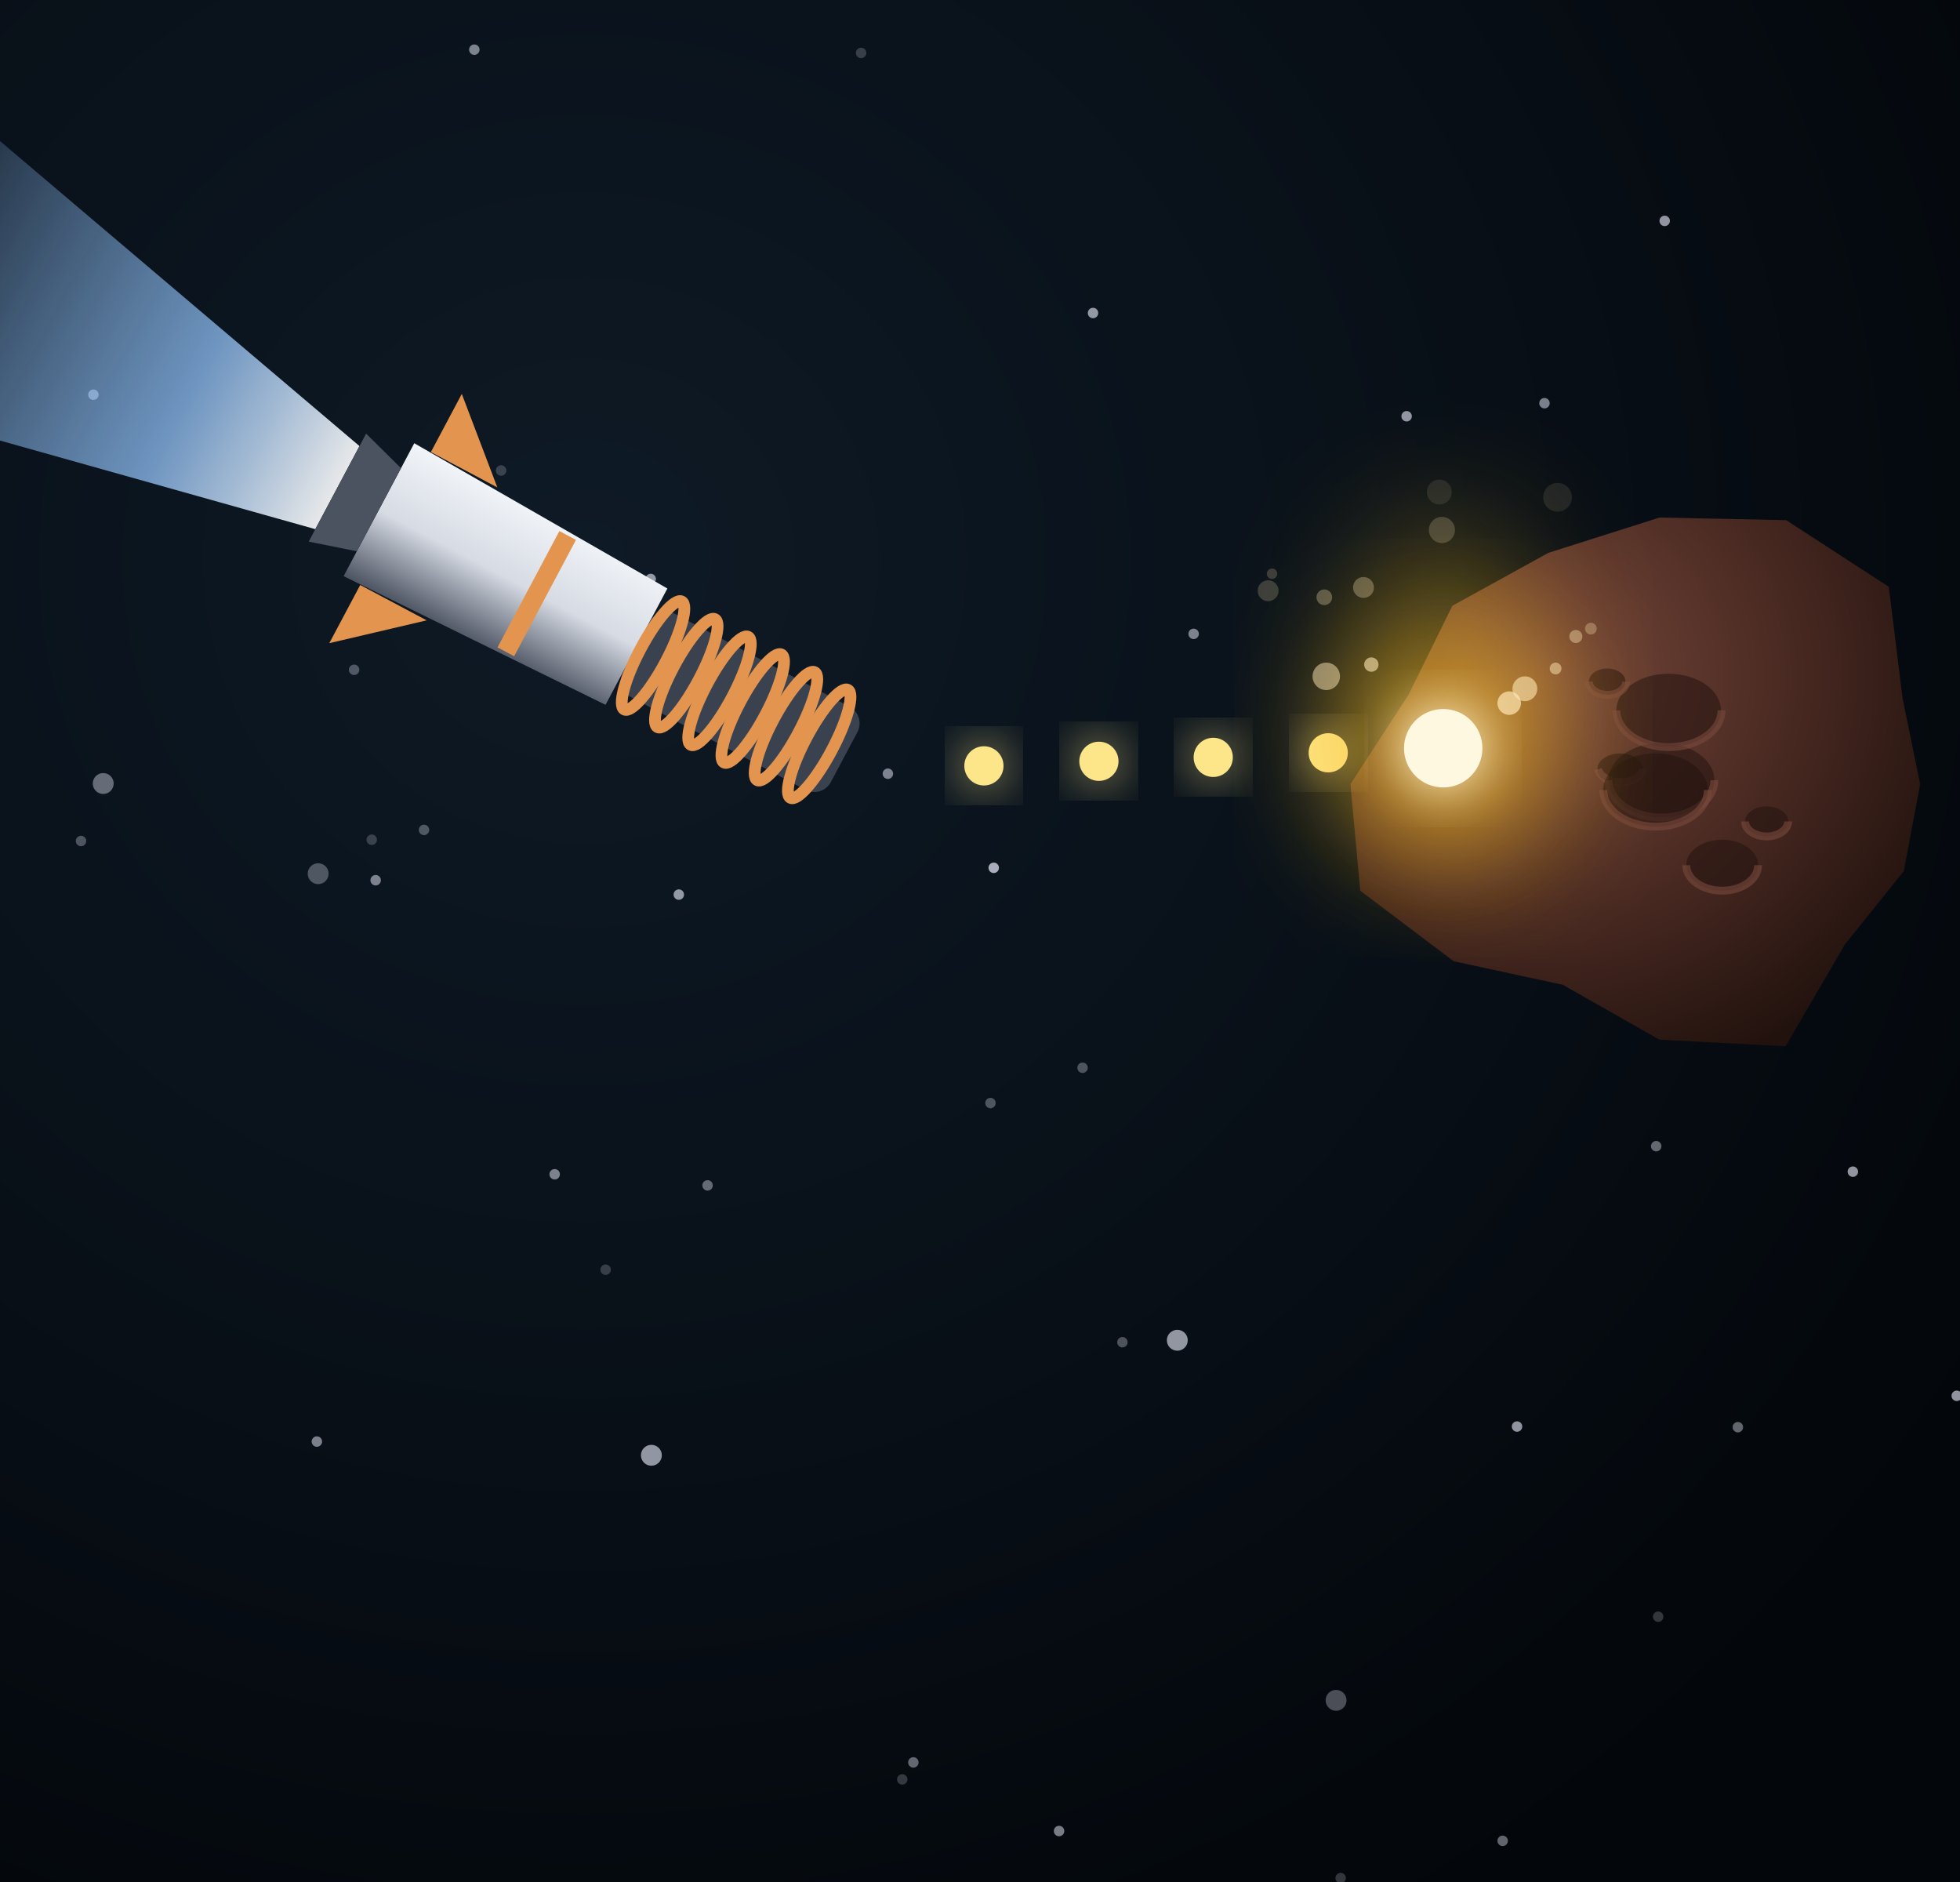
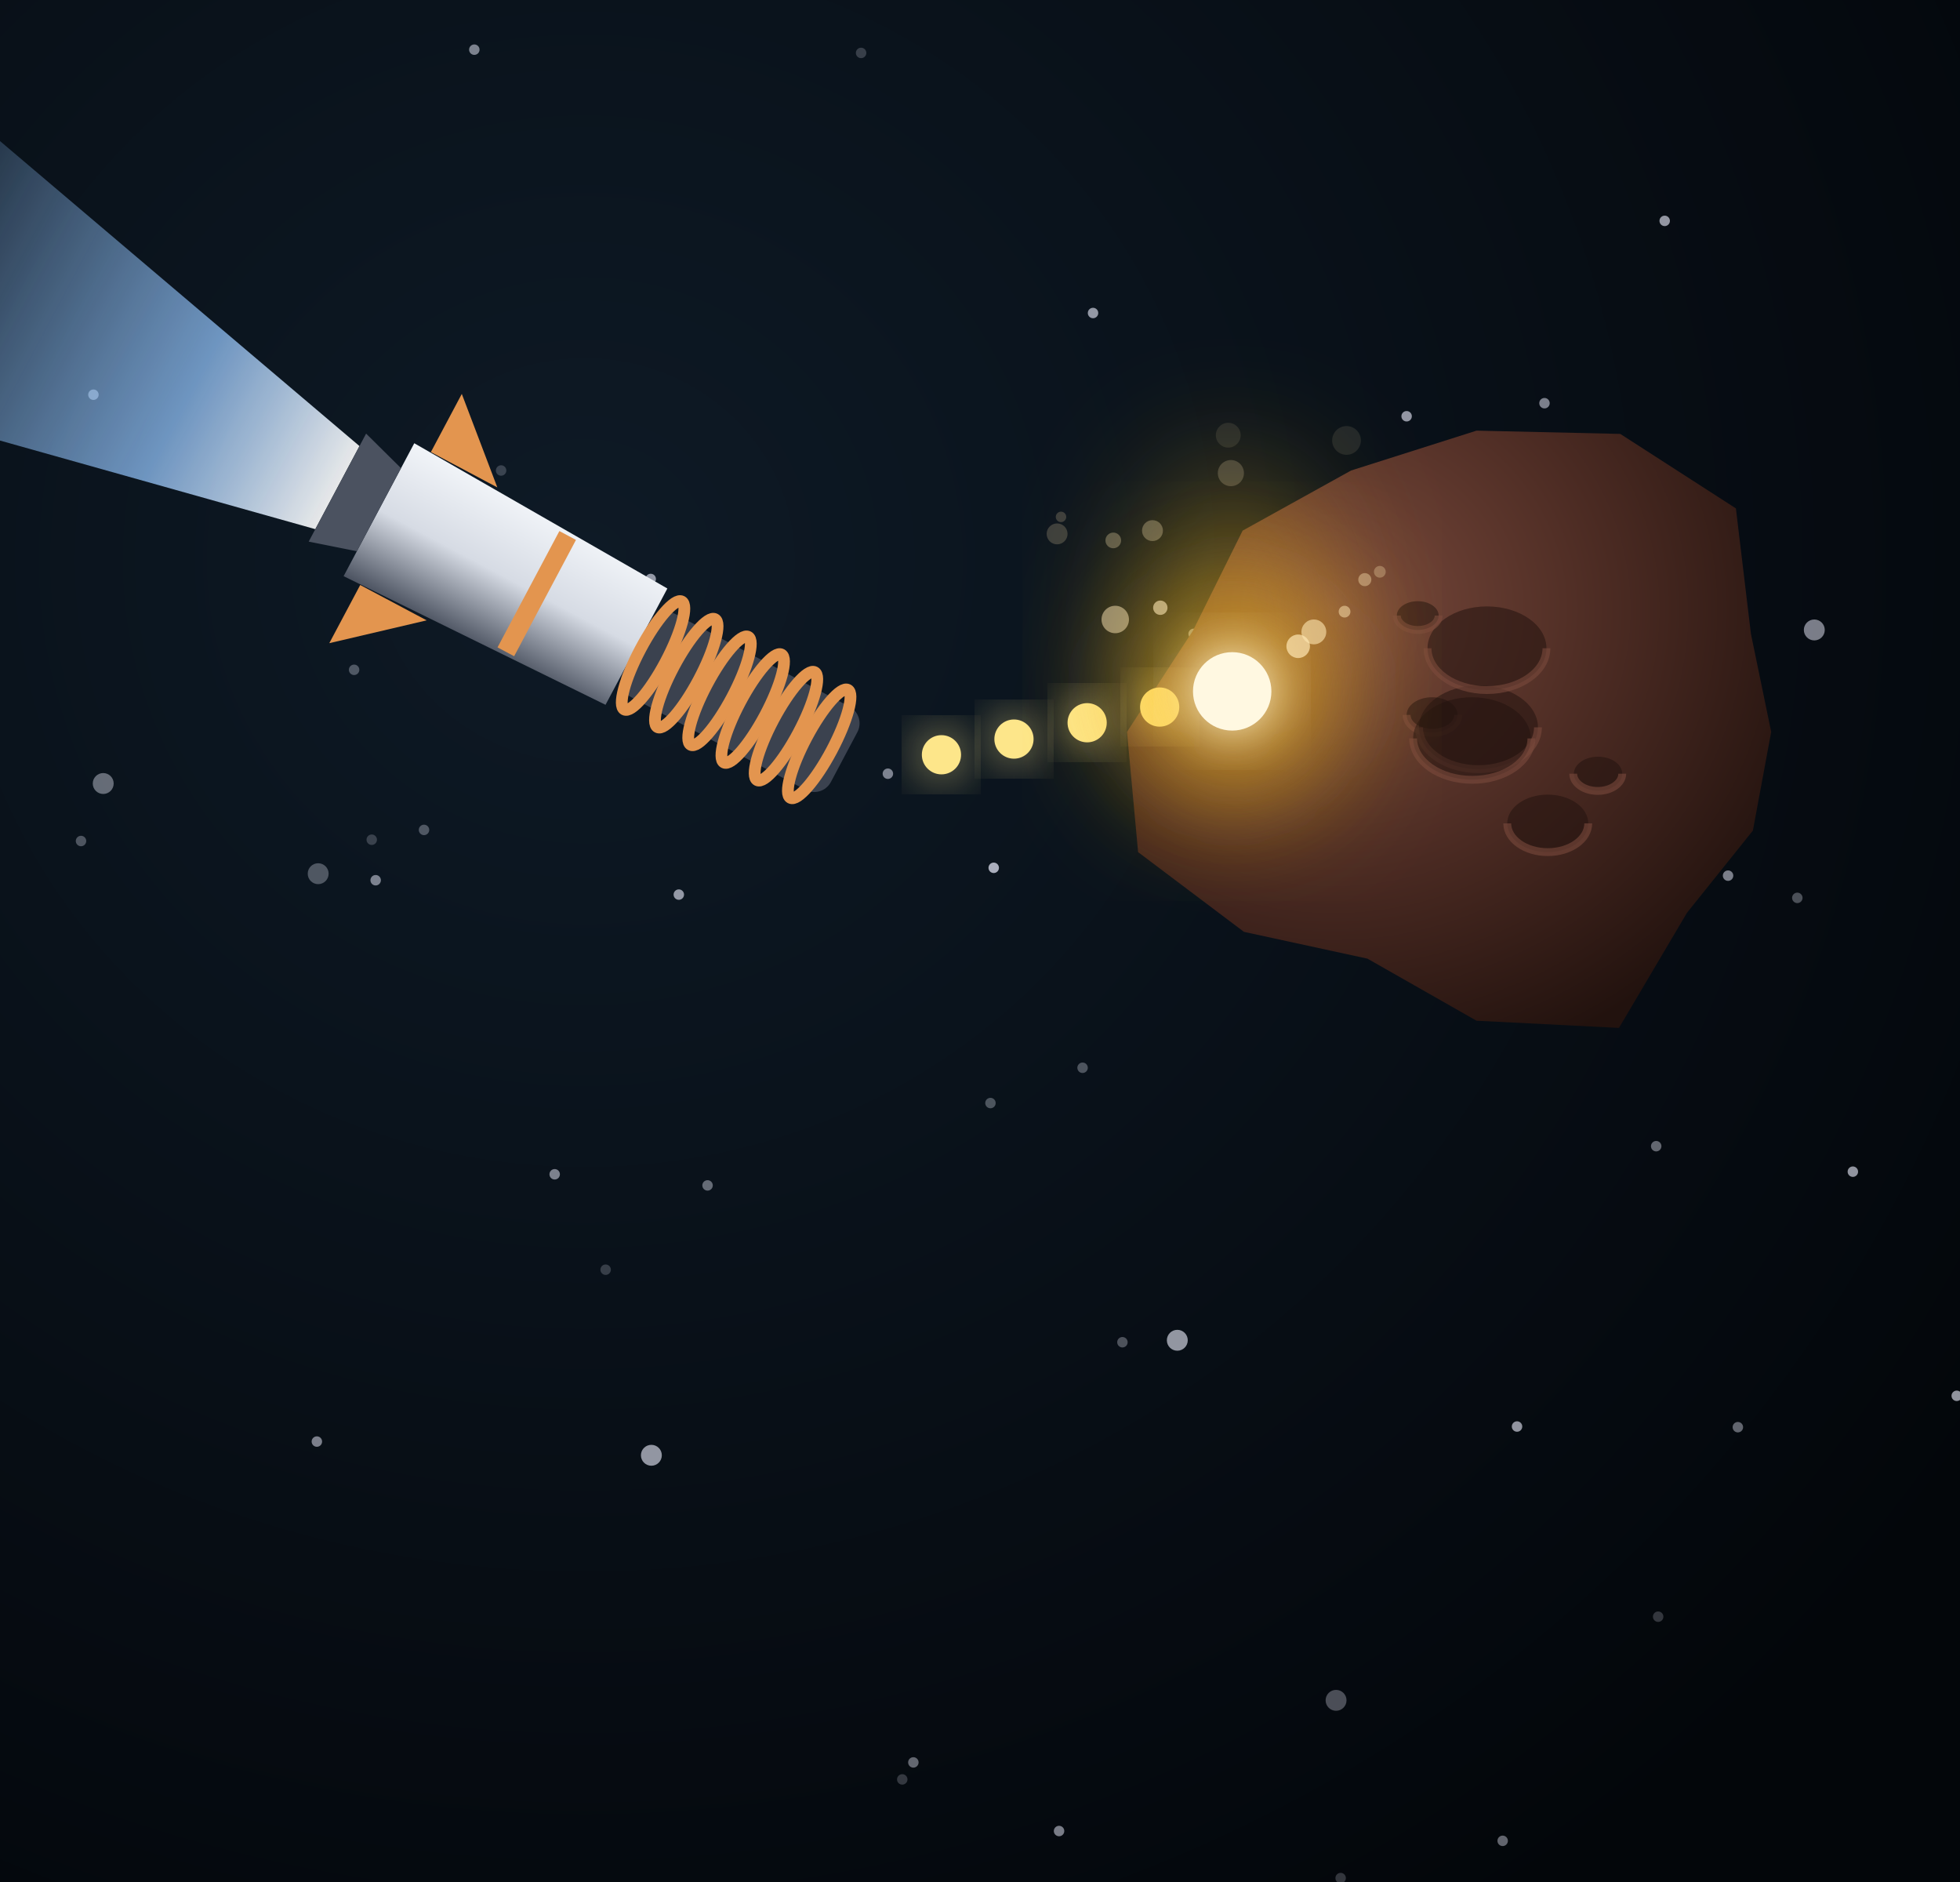
<svg xmlns="http://www.w3.org/2000/svg" viewBox="0 0 300 288" width="300" height="288">
  <defs>
    <filter id="glow" x="-50%" y="-50%" width="200%" height="200%">
      <feGaussianBlur stdDeviation="4" result="b" />
      <feMerge>
        <feMergeNode in="b" />
        <feMergeNode in="SourceGraphic" />
      </feMerge>
    </filter>
    <filter id="soft" x="-50%" y="-50%" width="200%" height="200%">
      <feGaussianBlur stdDeviation="9" />
    </filter>
    <radialGradient id="bg" cx="30%" cy="30%" r="85%">
      <stop offset="0%" stop-color="#0e1a26" />
      <stop offset="100%" stop-color="#03060a" />
    </radialGradient>
    <linearGradient id="mplume" x1="0" y1="0" x2="0" y2="1">
      <stop offset="0" stop-color="#ffffff" stop-opacity="1" />
      <stop offset="0.3" stop-color="#93c5fd" stop-opacity="0.8" />
      <stop offset="1" stop-color="#93c5fd" stop-opacity="0" />
    </linearGradient>
    <linearGradient id="shHull" x1="0" y1="0" x2="1" y2="0">
      <stop offset="0" stop-color="#e3e7ee" stop-opacity="1" />
      <stop offset="0.45" stop-color="#9aa3b2" stop-opacity="1" />
      <stop offset="1" stop-color="#3b424f" stop-opacity="1" />
    </linearGradient>
    <radialGradient id="shTank" cx="35%" cy="35%" r="70%">
      <stop offset="0" stop-color="#f4f6fa" stop-opacity="1" />
      <stop offset="0.55" stop-color="#a7b0be" stop-opacity="1" />
      <stop offset="1" stop-color="#4b5260" stop-opacity="1" />
    </radialGradient>
    <linearGradient id="shRad" x1="0" y1="0" x2="0" y2="1">
      <stop offset="0" stop-color="#3a4252" stop-opacity="1" />
      <stop offset="1" stop-color="#262c38" stop-opacity="1" />
    </linearGradient>
    <linearGradient id="shPv" x1="0" y1="0" x2="0" y2="1">
      <stop offset="0" stop-color="#1e3a8a" stop-opacity="1" />
      <stop offset="1" stop-color="#172554" stop-opacity="1" />
    </linearGradient>
  </defs>
  <rect width="300" height="288" fill="url(#bg)" />
  <circle cx="64.9" cy="127" r="0.8" fill="#eef0ff" opacity="0.3" />
  <circle cx="135.9" cy="118.4" r="0.8" fill="#eef0ff" opacity="0.5" />
  <circle cx="253.8" cy="247.4" r="0.8" fill="#eef0ff" opacity="0.2" />
  <circle cx="103.9" cy="136.9" r="0.8" fill="#eef0ff" opacity="0.6" />
  <circle cx="260.1" cy="135.4" r="0.8" fill="#eef0ff" opacity="0.3" />
  <circle cx="152.1" cy="132.8" r="0.8" fill="#eef0ff" opacity="0.7" />
  <circle cx="131.8" cy="8.1" r="0.8" fill="#eef0ff" opacity="0.2" />
  <circle cx="139.8" cy="269.7" r="0.8" fill="#eef0ff" opacity="0.4" />
  <circle cx="72.6" cy="7.6" r="0.8" fill="#eef0ff" opacity="0.5" />
  <circle cx="48.5" cy="220.6" r="0.8" fill="#eef0ff" opacity="0.5" />
  <circle cx="275.1" cy="137.4" r="0.8" fill="#eef0ff" opacity="0.3" />
  <circle cx="215.3" cy="63.7" r="0.8" fill="#eef0ff" opacity="0.6" />
  <circle cx="54.2" cy="102.5" r="0.8" fill="#eef0ff" opacity="0.3" />
  <circle cx="266" cy="218.4" r="0.8" fill="#eef0ff" opacity="0.4" />
  <circle cx="180.2" cy="205.1" r="1.6" fill="#eef0ff" opacity="0.6" />
  <circle cx="48.7" cy="133.7" r="1.6" fill="#eef0ff" opacity="0.3" />
  <circle cx="12.4" cy="128.7" r="0.8" fill="#eef0ff" opacity="0.3" />
  <circle cx="167.3" cy="47.9" r="0.8" fill="#eef0ff" opacity="0.6" />
  <circle cx="232.2" cy="218.3" r="0.8" fill="#eef0ff" opacity="0.6" />
  <circle cx="14.3" cy="60.4" r="0.8" fill="#eef0ff" opacity="0.5" />
  <circle cx="76.7" cy="72" r="0.8" fill="#eef0ff" opacity="0.2" />
  <circle cx="204.5" cy="260.2" r="1.6" fill="#eef0ff" opacity="0.3" />
  <circle cx="171.8" cy="205.4" r="0.8" fill="#eef0ff" opacity="0.3" />
  <circle cx="108.3" cy="181.4" r="0.8" fill="#eef0ff" opacity="0.4" />
  <circle cx="165.7" cy="163.4" r="0.8" fill="#eef0ff" opacity="0.3" />
  <circle cx="84.9" cy="179.7" r="0.8" fill="#eef0ff" opacity="0.5" />
  <circle cx="162.1" cy="280.2" r="0.8" fill="#eef0ff" opacity="0.5" />
  <circle cx="15.8" cy="119.9" r="1.6" fill="#eef0ff" opacity="0.4" />
  <circle cx="253.5" cy="175.4" r="0.8" fill="#eef0ff" opacity="0.4" />
  <circle cx="138.1" cy="272.3" r="0.8" fill="#eef0ff" opacity="0.2" />
  <circle cx="254.8" cy="33.8" r="0.8" fill="#eef0ff" opacity="0.6" />
  <circle cx="277.7" cy="96.4" r="1.6" fill="#eef0ff" opacity="0.5" />
  <circle cx="236.4" cy="61.7" r="0.8" fill="#eef0ff" opacity="0.5" />
  <circle cx="182.7" cy="97" r="0.8" fill="#eef0ff" opacity="0.5" />
  <circle cx="57.5" cy="134.7" r="0.8" fill="#eef0ff" opacity="0.5" />
  <circle cx="56.9" cy="128.5" r="0.8" fill="#eef0ff" opacity="0.2" />
  <circle cx="299.5" cy="213.6" r="0.8" fill="#eef0ff" opacity="0.6" />
  <circle cx="92.7" cy="194.3" r="0.8" fill="#eef0ff" opacity="0.2" />
  <circle cx="99.6" cy="88.6" r="0.8" fill="#eef0ff" opacity="0.6" />
  <circle cx="205.2" cy="287.4" r="0.8" fill="#eef0ff" opacity="0.2" />
  <circle cx="283.6" cy="179.3" r="0.8" fill="#eef0ff" opacity="0.6" />
  <circle cx="264.5" cy="134" r="0.8" fill="#eef0ff" opacity="0.5" />
  <circle cx="99.7" cy="222.7" r="1.6" fill="#eef0ff" opacity="0.6" />
  <circle cx="230" cy="281.7" r="0.8" fill="#eef0ff" opacity="0.4" />
  <circle cx="151.6" cy="168.8" r="0.8" fill="#eef0ff" opacity="0.3" />
  <defs>
    <radialGradient id="rk" cx="32%" cy="30%" r="80%">
      <stop offset="0" stop-color="#7a4a3c" stop-opacity="1" />
      <stop offset="0.55" stop-color="#4a2a22" stop-opacity="1" />
      <stop offset="1" stop-color="#22120e" stop-opacity="1" />
    </radialGradient>
  </defs>
-   <polygon points="293.9,120 291.4,133.3 282.4,144.5 273.3,160.1 254,159.1 239.2,150.7 222.5,147.1 208.2,136.3 206.7,120 215.6,106.3 222.3,92.7 237,84.6 254,79.2 273.4,79.6 289.1,89.8 291.2,106.8" fill="url(#rk)" />
-   <ellipse cx="248" cy="117.7" rx="3.5" ry="2.4" fill="#22120e" opacity="0.55" />
-   <path d="M244.6,117.7 A3.5,2.4 0 0 0 251.5,117.7" stroke="#7a4a3c" stroke-width="1.2" fill="none" opacity="0.6" />
-   <ellipse cx="254.3" cy="119.4" rx="8.1" ry="5.7" fill="#22120e" opacity="0.55" />
-   <path d="M246.2,119.4 A8.1,5.7 0 0 0 262.4,119.4" stroke="#7a4a3c" stroke-width="1.2" fill="none" opacity="0.6" />
-   <ellipse cx="270.4" cy="125.7" rx="3.3" ry="2.3" fill="#22120e" opacity="0.55" />
-   <path d="M267.1,125.7 A3.3,2.3 0 0 0 273.7,125.7" stroke="#7a4a3c" stroke-width="1.2" fill="none" opacity="0.6" />
-   <ellipse cx="255.4" cy="108.7" rx="8" ry="5.6" fill="#22120e" opacity="0.55" />
-   <path d="M247.4,108.7 A8,5.6 0 0 0 263.5,108.7" stroke="#7a4a3c" stroke-width="1.2" fill="none" opacity="0.6" />
-   <ellipse cx="253.4" cy="120.9" rx="8" ry="5.6" fill="#22120e" opacity="0.55" />
-   <path d="M245.4,120.9 A8,5.6 0 0 0 261.4,120.9" stroke="#7a4a3c" stroke-width="1.2" fill="none" opacity="0.6" />
-   <ellipse cx="263.6" cy="132.4" rx="5.5" ry="3.9" fill="#22120e" opacity="0.55" />
-   <path d="M258.1,132.4 A5.5,3.9 0 0 0 269.1,132.4" stroke="#7a4a3c" stroke-width="1.2" fill="none" opacity="0.6" />
-   <ellipse cx="246" cy="104.3" rx="2.8" ry="2" fill="#22120e" opacity="0.55" />
-   <path d="M243.2,104.3 A2.8,2 0 0 0 248.9,104.3" stroke="#7a4a3c" stroke-width="1.2" fill="none" opacity="0.6" />
+   <polygon points="271.1,112 268.3,127.1 258.2,139.7 247.8,157.3 226,156.2 209.3,146.7 190.4,142.6 174.2,130.4 172.5,112 182.6,96.5 190.2,81.2 206.8,72 226,65.9 248,66.4 265.7,77.8 268,97" fill="url(#rk)" />
+   <ellipse cx="219.2" cy="109.4" rx="3.9" ry="2.7" fill="#22120e" opacity="0.55" />
+   <path d="M215.3,109.4 A3.9,2.7 0 0 0 223.2,109.4" stroke="#7a4a3c" stroke-width="1.2" fill="none" opacity="0.6" />
+   <ellipse cx="226.3" cy="111.3" rx="9.1" ry="6.4" fill="#22120e" opacity="0.55" />
+   <path d="M217.2,111.3 A9.1,6.4 0 0 0 235.4,111.3" stroke="#7a4a3c" stroke-width="1.2" fill="none" opacity="0.6" />
+   <ellipse cx="244.6" cy="118.4" rx="3.7" ry="2.6" fill="#22120e" opacity="0.55" />
+   <path d="M240.8,118.4 A3.7,2.6 0 0 0 248.3,118.4" stroke="#7a4a3c" stroke-width="1.2" fill="none" opacity="0.6" />
+   <ellipse cx="227.6" cy="99.2" rx="9.1" ry="6.4" fill="#22120e" opacity="0.55" />
+   <path d="M218.5,99.2 A9.1,6.4 0 0 0 236.7,99.2" stroke="#7a4a3c" stroke-width="1.2" fill="none" opacity="0.6" />
+   <ellipse cx="225.3" cy="113" rx="9" ry="6.3" fill="#22120e" opacity="0.55" />
+   <path d="M216.3,113 A9,6.3 0 0 0 234.4,113" stroke="#7a4a3c" stroke-width="1.2" fill="none" opacity="0.6" />
+   <ellipse cx="236.9" cy="126" rx="6.2" ry="4.4" fill="#22120e" opacity="0.55" />
+   <path d="M230.7,126 A6.2,4.4 0 0 0 243.1,126" stroke="#7a4a3c" stroke-width="1.2" fill="none" opacity="0.6" />
+   <ellipse cx="217" cy="94.2" rx="3.2" ry="2.2" fill="#22120e" opacity="0.55" />
+   <path d="M213.8,94.2 A3.2,2.2 0 0 0 220.2,94.2" stroke="#7a4a3c" stroke-width="1.2" fill="none" opacity="0.6" />
  <g transform="translate(58 78) rotate(118) scale(0.72)">
    <path d="M-10,10 L-34,120     Q0,150 34,120 L10,10 Z" fill="url(#mplume)" opacity="0.9" />
    <defs>
      <linearGradient id="crBody" x1="0" y1="0" x2="1" y2="0">
        <stop offset="0" stop-color="#f1f4f8" stop-opacity="1" />
        <stop offset="0.5" stop-color="#d6dbe4" stop-opacity="1" />
        <stop offset="1" stop-color="#4b5260" stop-opacity="1" />
      </linearGradient>
      <radialGradient id="crSphere" cx="35%" cy="35%" r="50%">
        <stop offset="0" stop-color="#ffffff" stop-opacity="1" />
        <stop offset="0.6" stop-color="#b9c2d0" stop-opacity="1" />
        <stop offset="1" stop-color="#4b5260" stop-opacity="1" />
      </radialGradient>
    </defs>
    <path d="M-16,0 L16,0 L14,-62 L-14,-62 Z" fill="url(#crBody)" />
    <path d="M-16,-20 L-30,-4 L-16,-4 Z M16,-20 L30,-4 L16,-4 Z" fill="#e3954f" />
    <rect x="-14" y="-40" width="28" height="4" fill="#e3954f" />
    <path d="M-10,0 L10,0 L13,10 L-13,10 Z" fill="#4b5260" />
    <rect x="-10" y="-112" width="20" height="50" rx="4" fill="#3b424f" />
    <ellipse cx="0" cy="-106" rx="13" ry="3" fill="none" stroke="#e3954f" stroke-width="2.5" />
    <ellipse cx="0" cy="-98" rx="13" ry="3" fill="none" stroke="#e3954f" stroke-width="2.5" />
    <ellipse cx="0" cy="-90" rx="13" ry="3" fill="none" stroke="#e3954f" stroke-width="2.5" />
    <ellipse cx="0" cy="-82" rx="13" ry="3" fill="none" stroke="#e3954f" stroke-width="2.5" />
    <ellipse cx="0" cy="-74" rx="13" ry="3" fill="none" stroke="#e3954f" stroke-width="2.5" />
    <ellipse cx="0" cy="-66" rx="13" ry="3" fill="none" stroke="#e3954f" stroke-width="2.5" />
  </g>
-   <circle cx="150.6" cy="117.2" r="3" fill="#fde68a" filter="url(#glow)" />
-   <circle cx="168.2" cy="116.5" r="3" fill="#fde68a" filter="url(#glow)" />
-   <circle cx="185.7" cy="115.9" r="3" fill="#fde68a" filter="url(#glow)" />
-   <circle cx="203.3" cy="115.2" r="3" fill="#fde68a" filter="url(#glow)" />
-   <ellipse cx="220.9" cy="104.5" rx="16" ry="26" fill="#fbbf24" opacity="0.28" filter="url(#soft)" />
-   <circle cx="220.9" cy="114.5" r="16" fill="#fbbf24" opacity="0.6" filter="url(#soft)" />
-   <circle cx="220.9" cy="114.5" r="6" fill="#fff8e1" filter="url(#glow)" />
-   <circle cx="209.9" cy="101.7" r="1.1" fill="#ffe7b3" opacity="0.6" />
-   <circle cx="243.5" cy="96.2" r="0.9" fill="#ffe7b3" opacity="0.3" />
-   <circle cx="220.3" cy="75.3" r="1.9" fill="#ffe7b3" opacity="0.1" />
-   <circle cx="208.7" cy="89.9" r="1.6" fill="#ffe7b3" opacity="0.3" />
-   <circle cx="238.4" cy="76.1" r="2.2" fill="#ffe7b3" opacity="0.1" />
-   <circle cx="202.7" cy="91.4" r="1.2" fill="#ffe7b3" opacity="0.3" />
-   <circle cx="194.7" cy="87.8" r="0.8" fill="#ffe7b3" opacity="0.2" />
-   <circle cx="231" cy="107.6" r="1.8" fill="#ffe7b3" opacity="0.7" />
-   <circle cx="194.1" cy="90.4" r="1.6" fill="#ffe7b3" opacity="0.2" />
-   <circle cx="238.1" cy="102.3" r="0.9" fill="#ffe7b3" opacity="0.5" />
-   <circle cx="233.4" cy="105.4" r="1.9" fill="#ffe7b3" opacity="0.6" />
-   <circle cx="220.7" cy="81.1" r="2" fill="#ffe7b3" opacity="0.2" />
-   <circle cx="203" cy="103.5" r="2.1" fill="#ffe7b3" opacity="0.5" />
-   <circle cx="241.2" cy="97.4" r="1" fill="#ffe7b3" opacity="0.4" />
+   <circle cx="144.1" cy="115.5" r="3" fill="#fde68a" filter="url(#glow)" />
+   <circle cx="155.2" cy="113.1" r="3" fill="#fde68a" filter="url(#glow)" />
+   <circle cx="166.4" cy="110.6" r="3" fill="#fde68a" filter="url(#glow)" />
+   <circle cx="177.5" cy="108.2" r="3" fill="#fde68a" filter="url(#glow)" />
+   <ellipse cx="188.6" cy="95.8" rx="16" ry="26" fill="#fbbf24" opacity="0.28" filter="url(#soft)" />
+   <circle cx="188.6" cy="105.8" r="16" fill="#fbbf24" opacity="0.6" filter="url(#soft)" />
+   <circle cx="188.6" cy="105.8" r="6" fill="#fff8e1" filter="url(#glow)" />
+   <circle cx="177.6" cy="93" r="1.1" fill="#ffe7b3" opacity="0.6" />
+   <circle cx="211.2" cy="87.5" r="0.9" fill="#ffe7b3" opacity="0.3" />
+   <circle cx="188" cy="66.6" r="1.9" fill="#ffe7b3" opacity="0.1" />
+   <circle cx="176.4" cy="81.2" r="1.6" fill="#ffe7b3" opacity="0.3" />
+   <circle cx="206.1" cy="67.4" r="2.2" fill="#ffe7b3" opacity="0.1" />
+   <circle cx="170.4" cy="82.7" r="1.2" fill="#ffe7b3" opacity="0.3" />
+   <circle cx="162.4" cy="79.1" r="0.8" fill="#ffe7b3" opacity="0.2" />
+   <circle cx="198.7" cy="98.9" r="1.8" fill="#ffe7b3" opacity="0.7" />
+   <circle cx="161.8" cy="81.7" r="1.6" fill="#ffe7b3" opacity="0.2" />
+   <circle cx="205.8" cy="93.6" r="0.9" fill="#ffe7b3" opacity="0.5" />
+   <circle cx="201.1" cy="96.7" r="1.9" fill="#ffe7b3" opacity="0.6" />
+   <circle cx="188.4" cy="72.4" r="2" fill="#ffe7b3" opacity="0.2" />
+   <circle cx="170.7" cy="94.8" r="2.1" fill="#ffe7b3" opacity="0.5" />
+   <circle cx="208.9" cy="88.7" r="1" fill="#ffe7b3" opacity="0.4" />
</svg>
